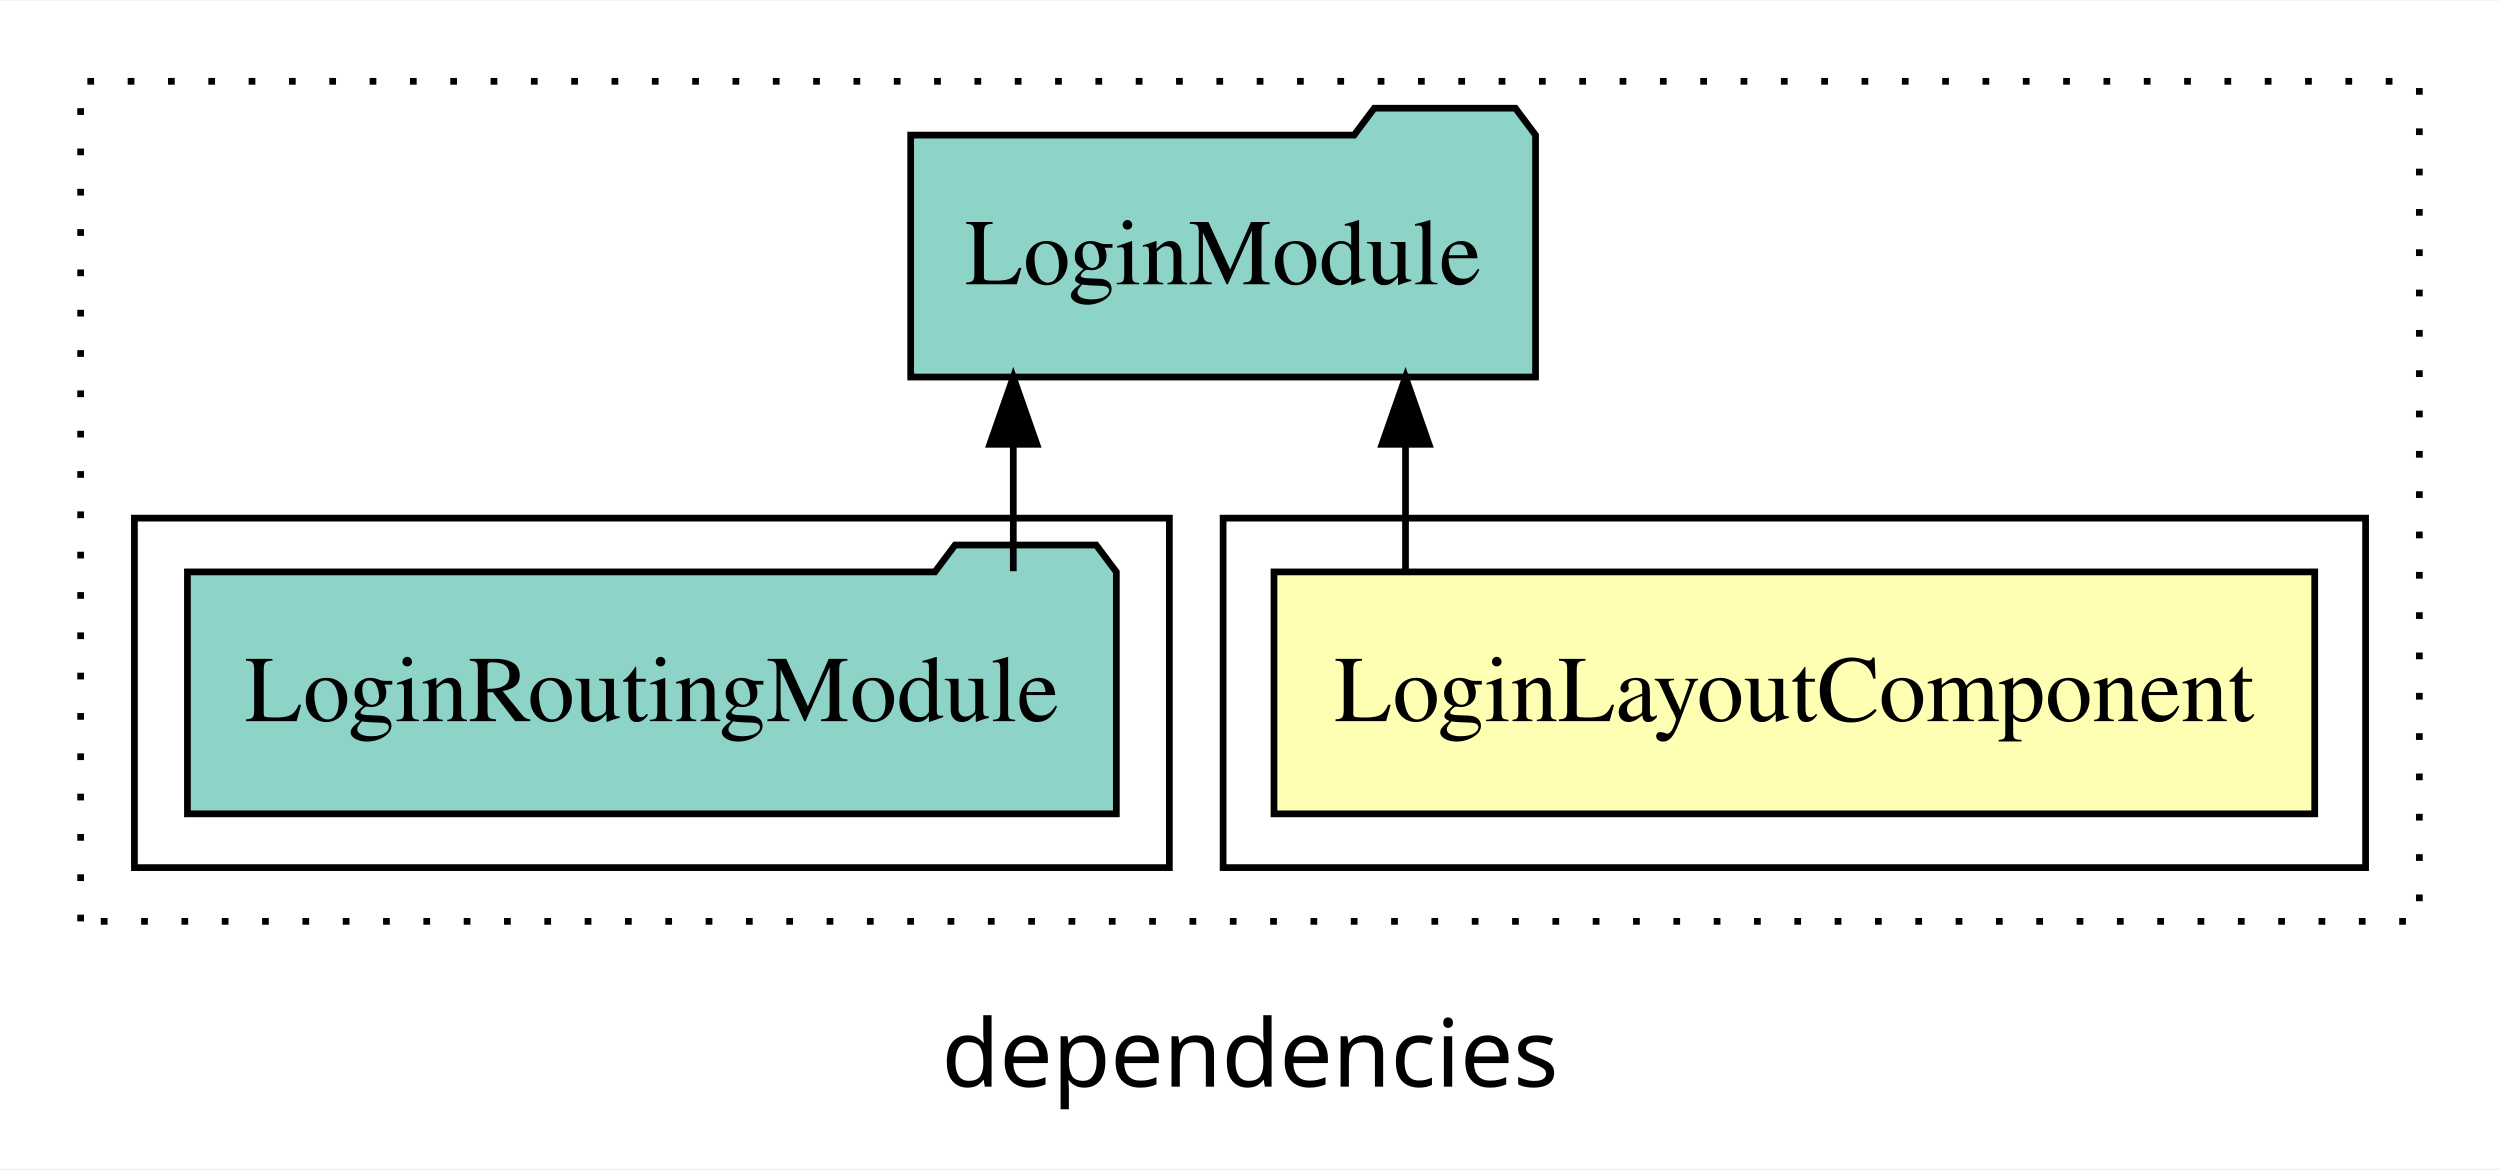
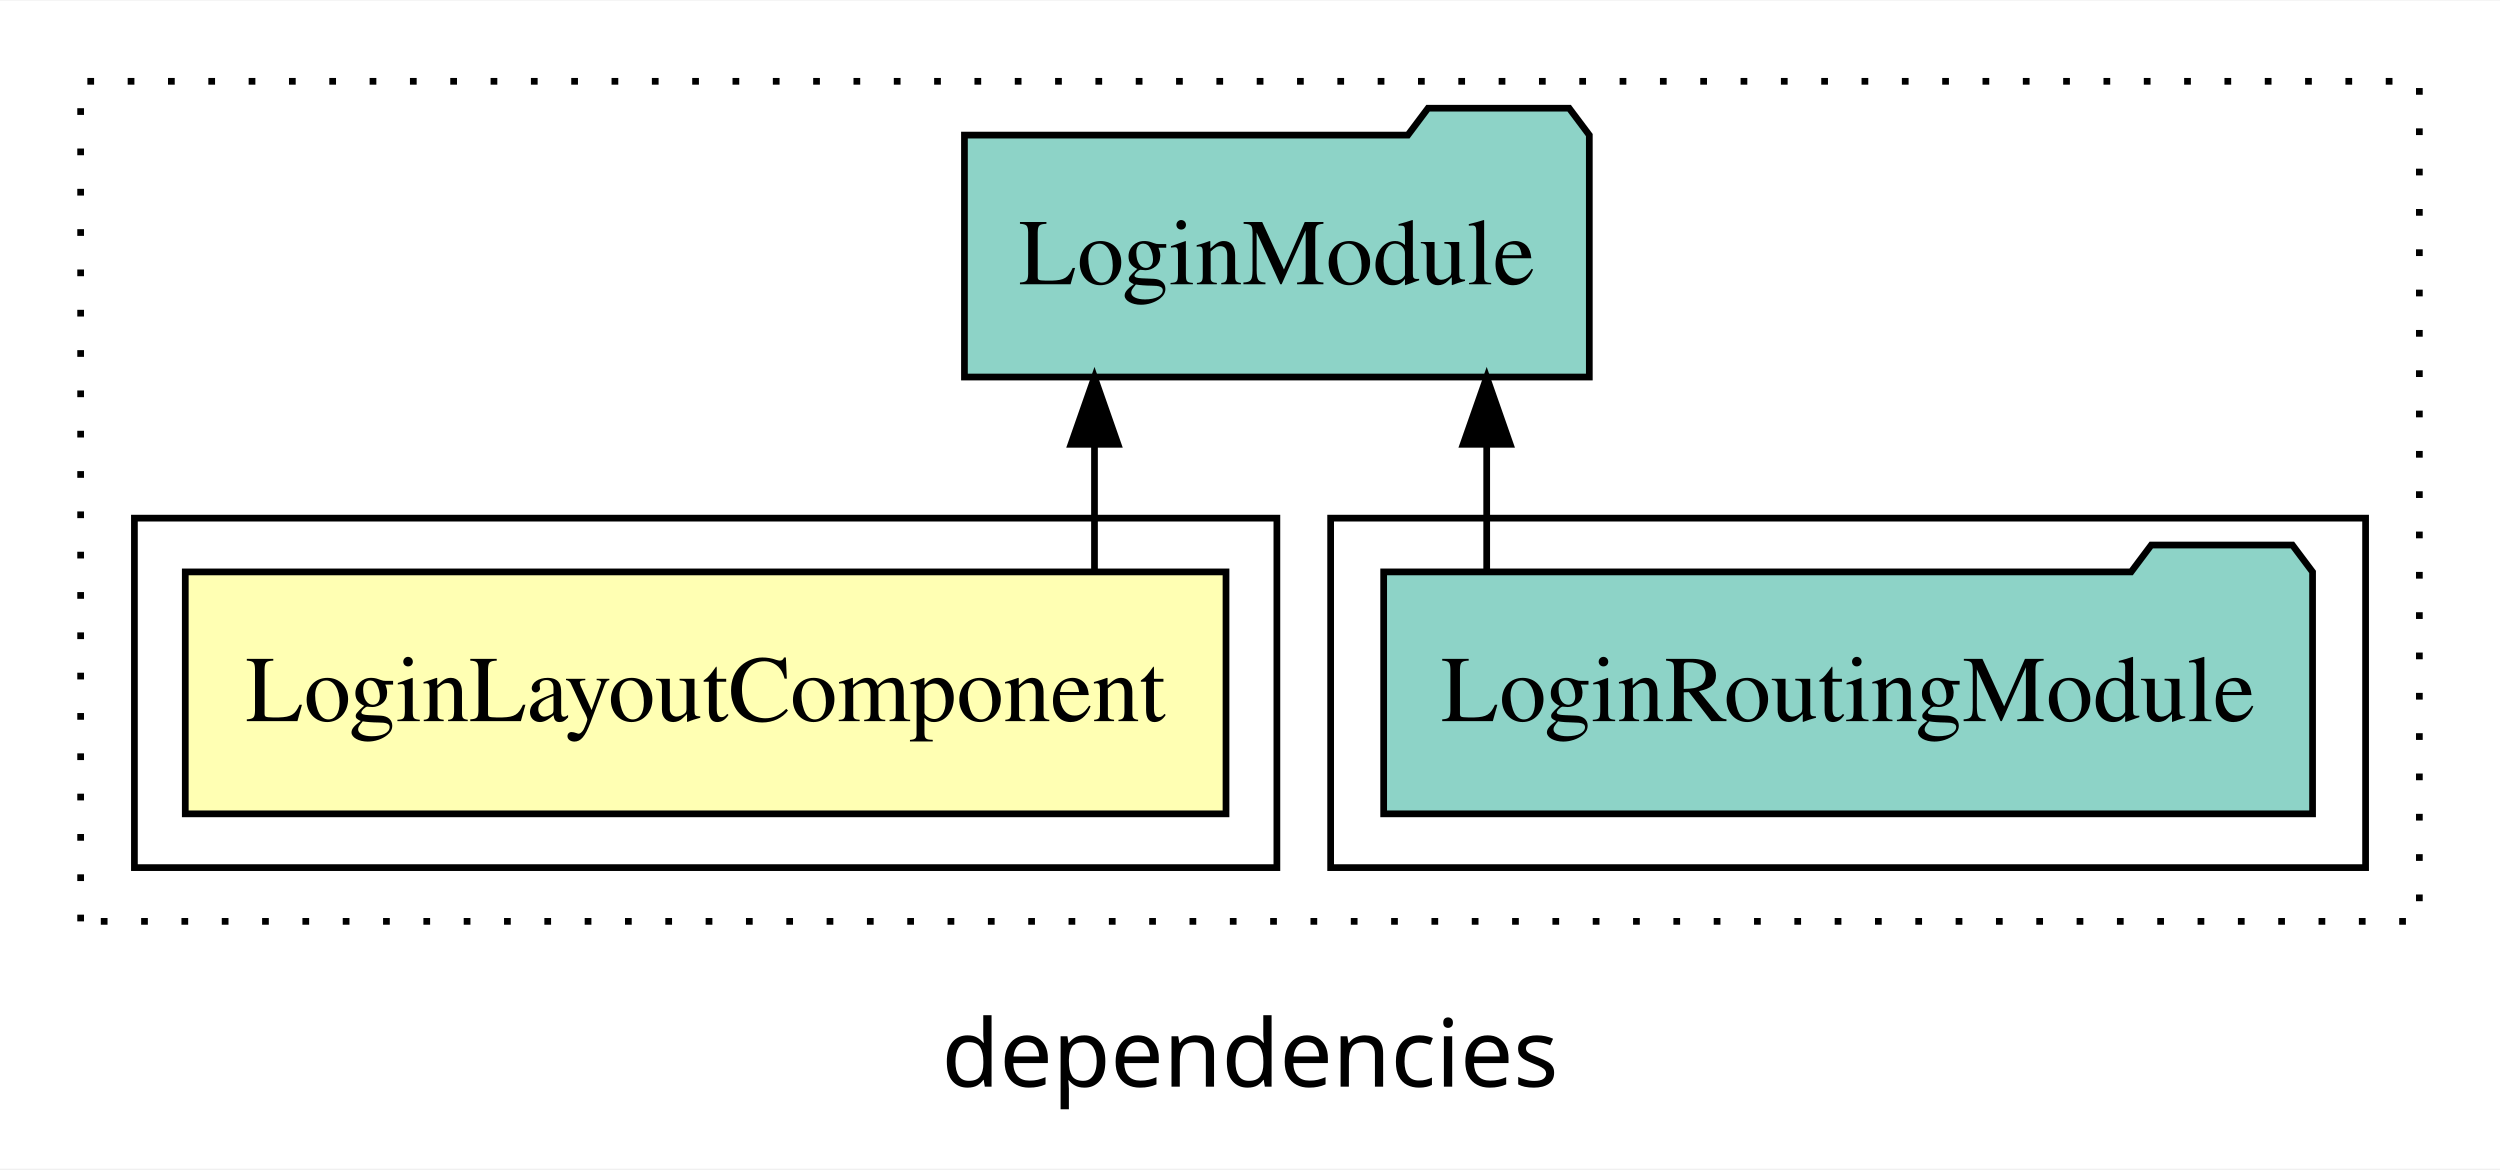
<svg xmlns="http://www.w3.org/2000/svg" width="372pt" height="174pt" viewBox="0.00 0.00 372.00 173.80">
  <g id="graph0" class="graph" transform="scale(1 1) rotate(0) translate(4 169.8)">
    <polygon fill="white" stroke="transparent" points="-4,4 -4,-169.8 368,-169.8 368,4 -4,4" />
    <text text-anchor="middle" x="182" y="-8.2" font-family="sans-serif" font-size="14.00">dependencies</text>
    <g id="clust1" class="cluster">
      <polygon fill="none" stroke="black" stroke-dasharray="1,5" points="8,-32.8 8,-157.8 356,-157.8 356,-32.8 8,-32.8" />
    </g>
+     <g id="clust4" class="cluster">
+       <polygon fill="none" stroke="black" points="194,-40.8 194,-92.8 348,-92.8 348,-40.8 194,-40.8" />
+     </g>
    <g id="clust2" class="cluster">
-       <polygon fill="none" stroke="black" points="178,-40.8 178,-92.8 348,-92.8 348,-40.8 178,-40.8" />
-     </g>
-     <g id="clust4" class="cluster">
-       <polygon fill="none" stroke="black" points="16,-40.8 16,-92.8 170,-92.8 170,-40.8 16,-40.8" />
+       <polygon fill="none" stroke="black" points="16,-40.8 16,-92.8 186,-92.8 186,-40.8 16,-40.8" />
    </g>
    <g id="node1" class="node">
-       <polygon fill="#ffffb3" stroke="black" points="340.43,-84.8 185.57,-84.8 185.57,-48.8 340.43,-48.8 340.43,-84.8" />
-       <text text-anchor="middle" x="263" y="-62.6" font-family="Times,serif" font-size="14.00">LoginLayoutComponent</text>
+       <polygon fill="#ffffb3" stroke="black" points="178.43,-84.8 23.57,-84.8 23.57,-48.8 178.43,-48.8 178.43,-84.8" />
+       <text text-anchor="middle" x="101" y="-62.6" font-family="Times,serif" font-size="14.00">LoginLayoutComponent</text>
    </g>
    <g id="node2" class="node">
-       <polygon fill="#8dd3c7" stroke="black" points="224.49,-149.8 221.49,-153.8 200.49,-153.8 197.49,-149.8 131.51,-149.8 131.51,-113.8 224.49,-113.8 224.49,-149.8" />
-       <text text-anchor="middle" x="178" y="-127.6" font-family="Times,serif" font-size="14.00">LoginModule</text>
+       <polygon fill="#8dd3c7" stroke="black" points="232.49,-149.8 229.49,-153.8 208.49,-153.8 205.49,-149.8 139.51,-149.8 139.51,-113.8 232.49,-113.8 232.49,-149.8" />
+       <text text-anchor="middle" x="186" y="-127.6" font-family="Times,serif" font-size="14.00">LoginModule</text>
    </g>
    <g id="edge1" class="edge">
-       <path fill="none" stroke="black" d="M205.14,-84.91C205.14,-84.91 205.14,-103.79 205.14,-103.79" />
-       <polygon fill="black" stroke="black" points="201.64,-103.79 205.14,-113.79 208.64,-103.79 201.64,-103.79" />
+       <path fill="none" stroke="black" d="M158.86,-84.91C158.86,-84.91 158.86,-103.79 158.86,-103.79" />
+       <polygon fill="black" stroke="black" points="155.36,-103.79 158.86,-113.79 162.36,-103.79 155.36,-103.79" />
    </g>
    <g id="node3" class="node">
-       <polygon fill="#8dd3c7" stroke="black" points="162.11,-84.8 159.11,-88.8 138.11,-88.8 135.11,-84.8 23.89,-84.8 23.89,-48.8 162.11,-48.8 162.11,-84.8" />
-       <text text-anchor="middle" x="93" y="-62.6" font-family="Times,serif" font-size="14.00">LoginRoutingModule</text>
+       <polygon fill="#8dd3c7" stroke="black" points="340.11,-84.8 337.11,-88.8 316.11,-88.8 313.11,-84.8 201.89,-84.8 201.89,-48.8 340.11,-48.8 340.11,-84.8" />
+       <text text-anchor="middle" x="271" y="-62.6" font-family="Times,serif" font-size="14.00">LoginRoutingModule</text>
    </g>
    <g id="edge2" class="edge">
-       <path fill="none" stroke="black" d="M146.78,-84.91C146.78,-84.91 146.78,-103.79 146.78,-103.79" />
-       <polygon fill="black" stroke="black" points="143.28,-103.79 146.78,-113.79 150.28,-103.79 143.28,-103.79" />
+       <path fill="none" stroke="black" d="M217.22,-84.91C217.22,-84.91 217.22,-103.79 217.22,-103.79" />
+       <polygon fill="black" stroke="black" points="213.72,-103.79 217.22,-113.79 220.72,-103.79 213.72,-103.79" />
    </g>
  </g>
</svg>
